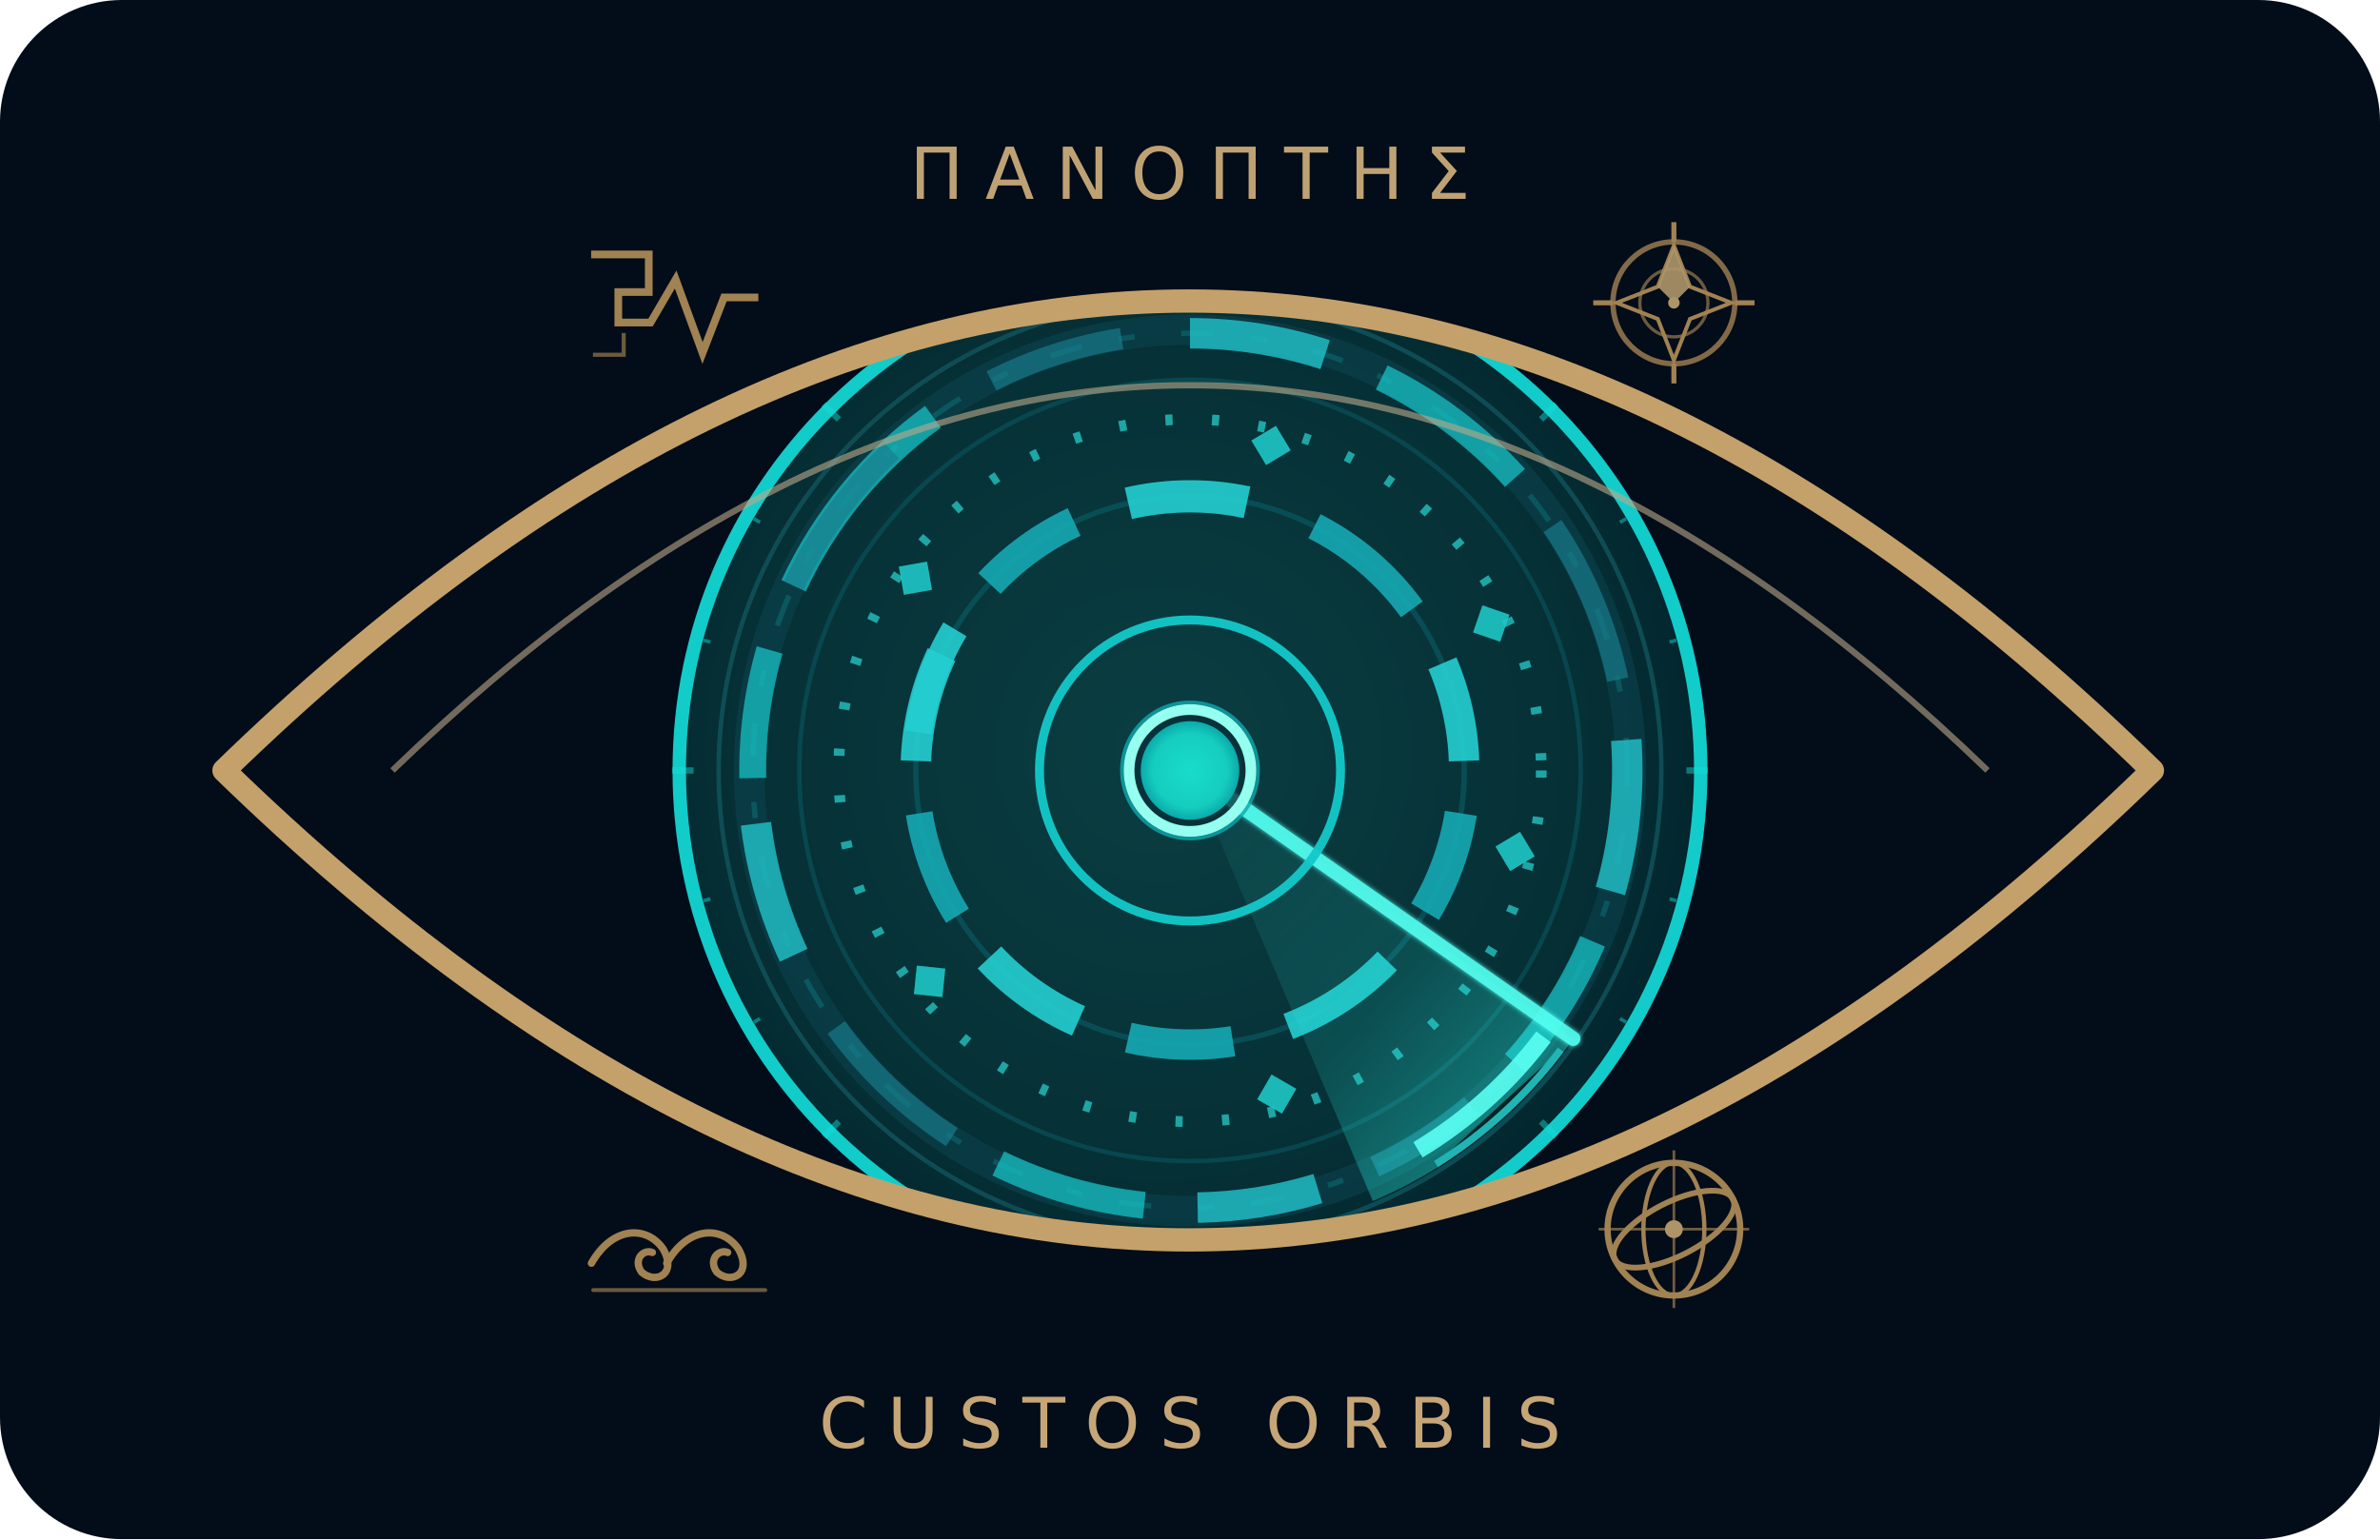
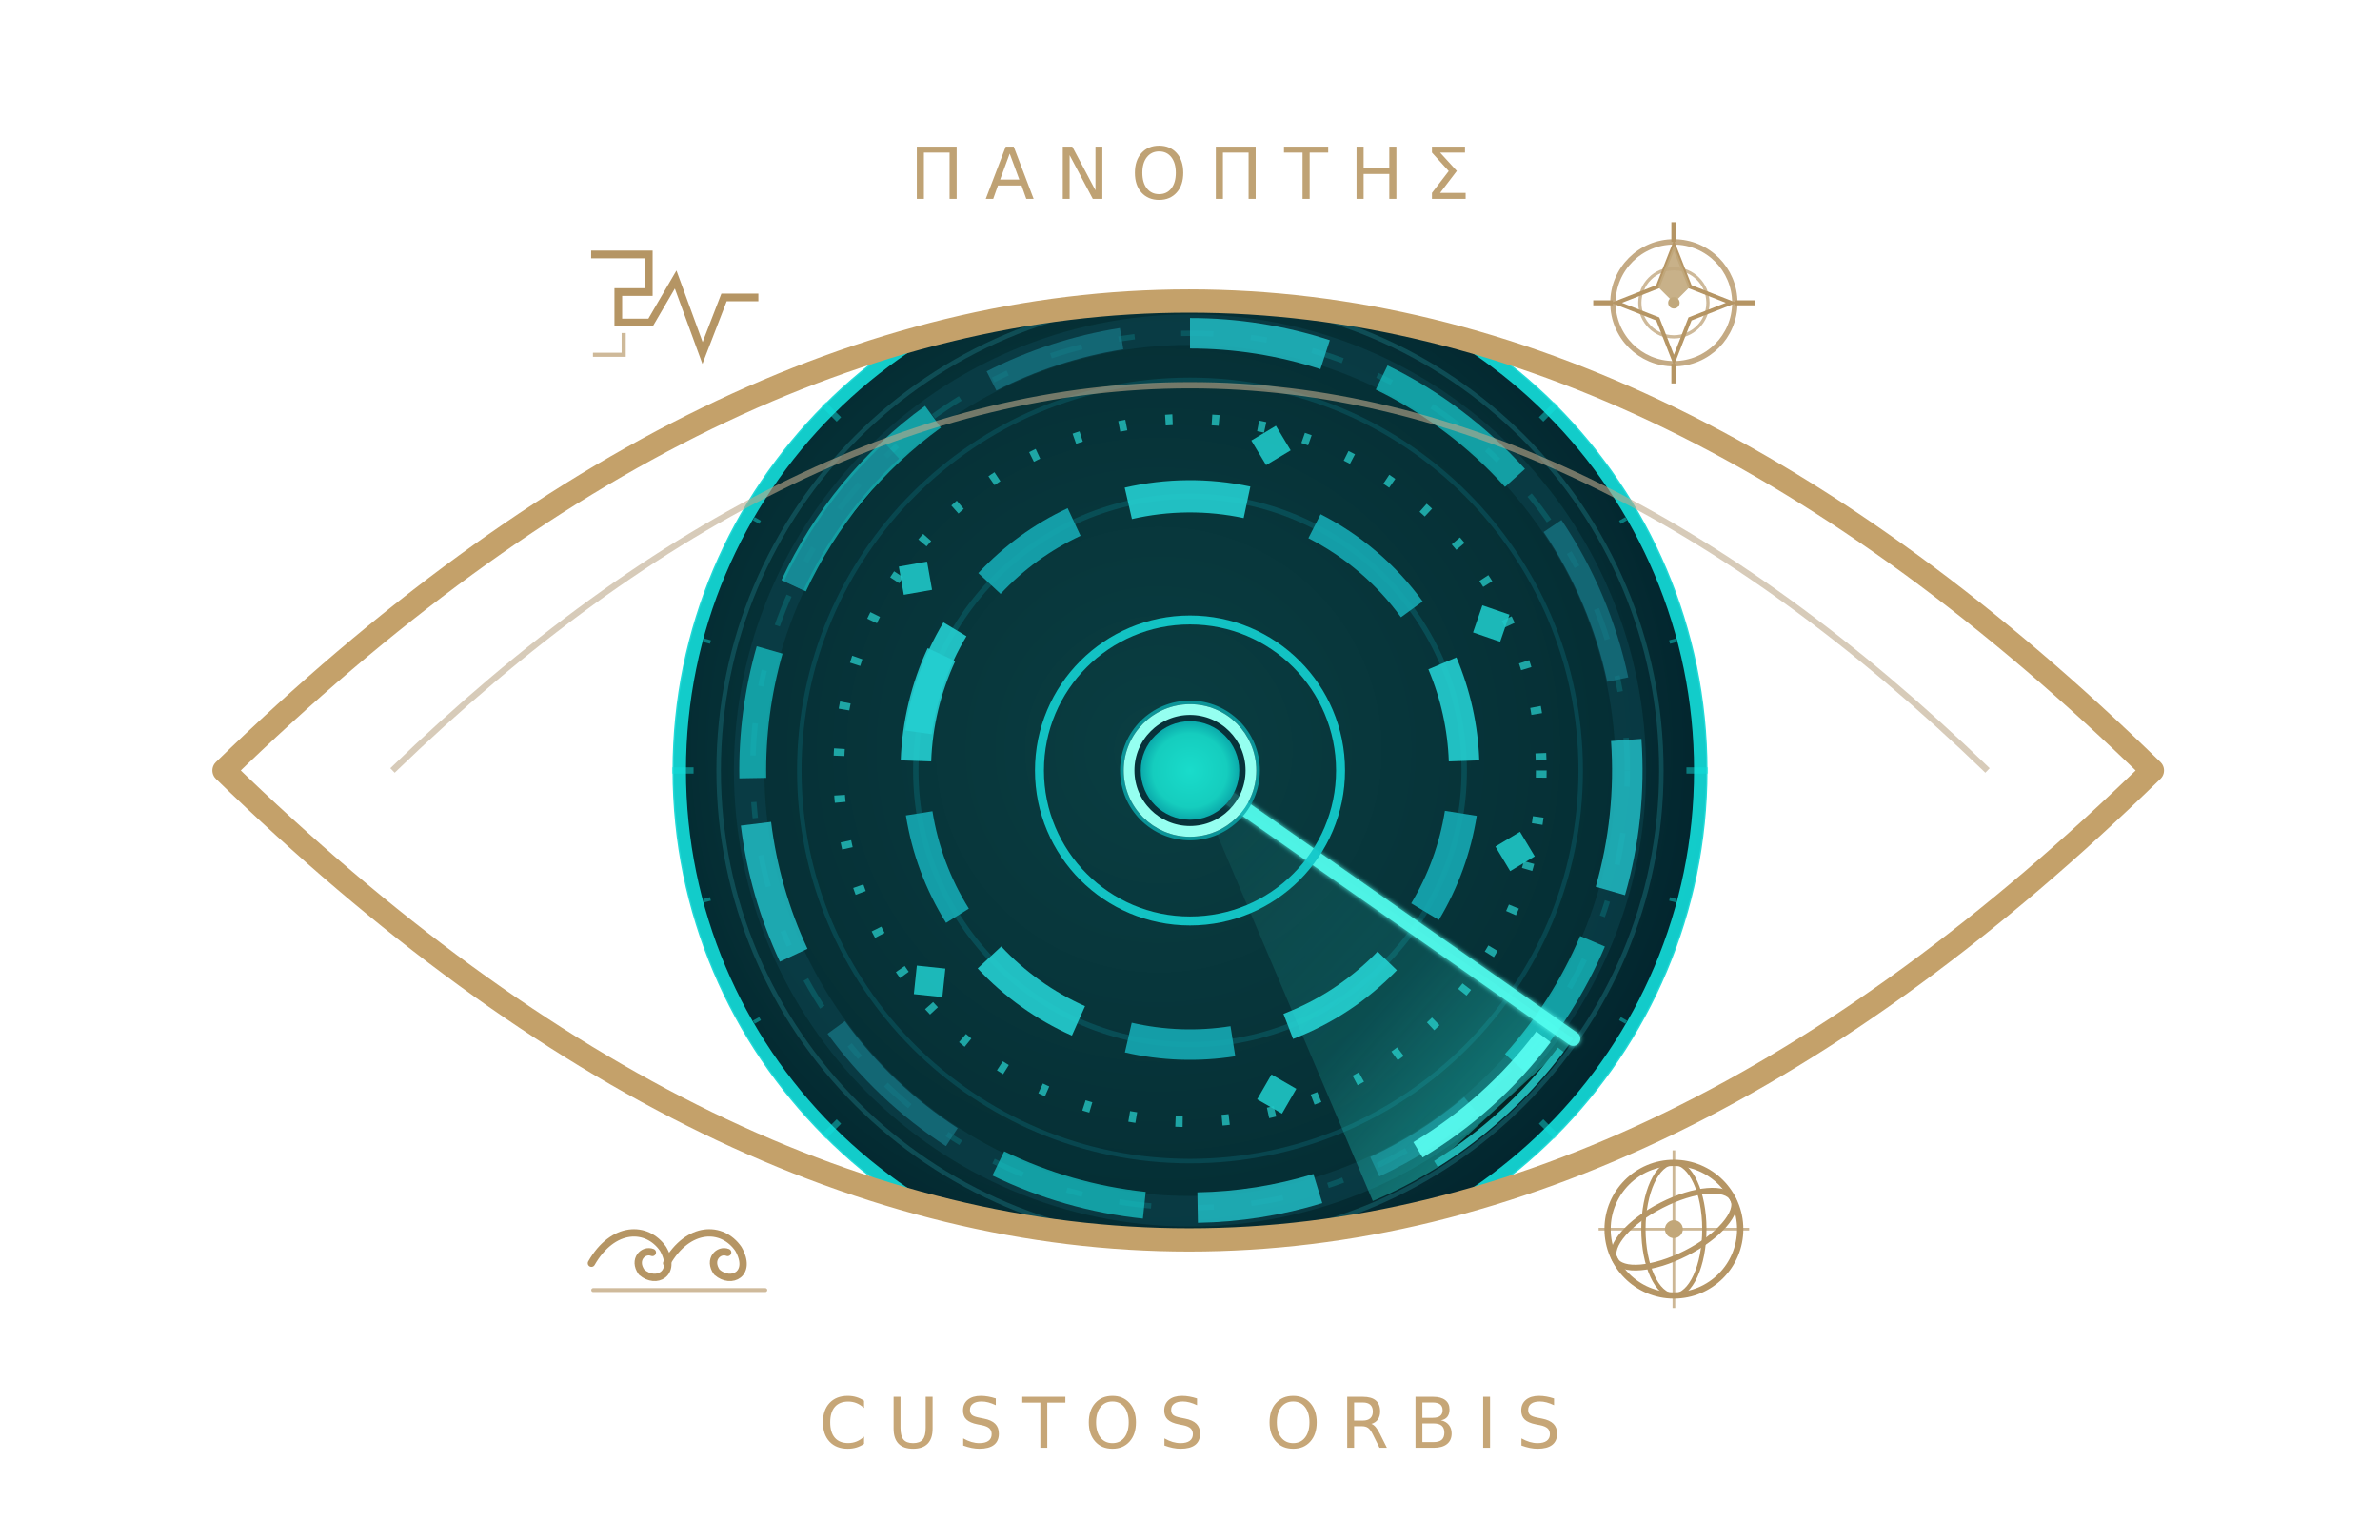
<svg xmlns="http://www.w3.org/2000/svg" width="1328" height="859" viewBox="0 0 1328 859" role="img" aria-labelledby="title desc">
  <defs>
    <radialGradient id="iris-fill" cx="47%" cy="48%" r="64%">
      <stop stop-color="#0A3E42" />
      <stop offset=".67" stop-color="#052F35" />
      <stop offset="1" stop-color="#001A26" />
    </radialGradient>
    <linearGradient id="beam-grad" x1="0" y1="0" x2=".98" y2="1">
      <stop stop-color="#4EFFF0" stop-opacity=".05" />
      <stop offset=".52" stop-color="#26DDD2" stop-opacity=".22" />
      <stop offset="1" stop-color="#2AFFEE" stop-opacity=".75" />
    </linearGradient>
    <radialGradient id="pupil">
      <stop stop-color="#19DCCB" />
      <stop offset=".75" stop-color="#15CDBE" />
      <stop offset="1" stop-color="#0BAAAB" />
    </radialGradient>
    <filter id="micro-glow" x="-40%" y="-40%" width="180%" height="180%">
      <feGaussianBlur stdDeviation="1.5" result="blur" />
      <feMerge>
        <feMergeNode in="blur" />
        <feMergeNode in="SourceGraphic" />
      </feMerge>
    </filter>
    <clipPath id="eye-aperture" clipPathUnits="userSpaceOnUse">
      <path d="M 125 430 Q 664 -94 1201 430 Q 664 954 125 430 Z" />
    </clipPath>
  </defs>
  <style>
  #radar-pointer { transform-origin:664px 430px; transform-box:view-box; animation:none; will-change:transform; }
  .radar-glow { animation:none; }
  @keyframes radar-orbit { from { transform:rotate(0deg); } to { transform:rotate(360deg); } }
  @keyframes soft-pulse { 0%,100%{opacity:.72} 50%{opacity:1} }
  @media (prefers-reduced-motion: reduce) { #radar-pointer, .radar-glow { animation:none; } }
</style>
-   <rect x="0" y="0" width="1328" height="859" rx="68" fill="#030C19" />
  <text x="664" y="111" text-anchor="middle" fill="#BFA274" font-family="DejaVu Sans,Arial,sans-serif" font-size="40" font-weight="400" letter-spacing="12">ΠΑΝΟΠΤΗΣ</text>
  <text x="664" y="808" text-anchor="middle" fill="#C6A677" font-family="DejaVu Sans,Arial,sans-serif" font-size="39" font-weight="400" letter-spacing="11">CUSTOS ORBIS</text>
  <g transform="translate(377 170)" fill="none" stroke="#AF8C57" stroke-width="4.3" stroke-linecap="square" stroke-linejoin="miter" opacity=".92">
    <path d="M-45 -28H-15V-7H-32V10H-14L0 -14L15 27L27 -4H44" />
    <path d="M-45 28H-29V17" stroke-width="2.3" opacity=".66" />
  </g>
  <g transform="translate(934 169)" stroke="#AF8C57" stroke-width="3" fill="none" opacity=".92">
    <circle r="34" opacity=".8" />
    <circle r="19" stroke-width="1.8" opacity=".66" />
    <path d="M0 -45V-34M0 34V45M-45 0H-34M34 0H45" stroke-width="2.8" />
    <path d="M0 -32L9 -9L32 0L9 9L0 32L-9 9L-32 0L-9 -9Z" stroke-width="2.2" />
    <path d="M0 -32L9 -9L0 0L-9 -9Z" fill="#BCA171" opacity=".9" stroke="none" />
    <circle r="3.2" fill="#BCA171" stroke="none" />
  </g>
  <g transform="translate(379 693)" stroke="#AF8C57" stroke-width="4.1" fill="none" opacity=".92" stroke-linecap="round">
    <path d="M-49 12C-37 -9 -18 -9 -9 4C-1 18 -13 24 -21 17C-26 10 -20 4 -15 6" />
    <path d="M-7 12C5 -9 24 -9 33 4C41 18 29 24 21 17C16 10 22 4 27 6" />
    <path d="M-48 27H48" stroke-width="2.2" opacity=".65" />
  </g>
  <g transform="translate(934 686)" fill="none" stroke="#AF8C57" opacity=".92">
    <circle r="37" stroke-width="3.5" />
    <ellipse rx="17" ry="37" stroke-width="2.4" />
    <ellipse rx="37" ry="15" transform="rotate(-27)" stroke-width="3.2" />
    <path d="M-42 0H42M0 -44V44" stroke-width="1.5" opacity=".68" />
    <circle r="5" fill="#BDA06E" stroke="none" />
  </g>
  <g clip-path="url(#eye-aperture)">
    <circle cx="664" cy="430" r="288" fill="url(#iris-fill)" />
    <circle cx="664" cy="430" r="285" fill="none" stroke="#13D7D5" stroke-width="7.5" opacity=".93" />
    <circle cx="664" cy="430" r="263" fill="none" stroke="#145E67" stroke-width="2.5" opacity=".65" />
    <circle cx="664" cy="430" r="218" fill="none" stroke="#0A545E" stroke-width="2.5" opacity=".62" />
    <g id="radar-fixed">
      <circle cx="664" cy="430" r="246" stroke="#0A414B" stroke-width="17" fill="none" opacity=".65" />
      <circle cx="664" cy="430" r="244" stroke="#0DB9BE" stroke-width="3" stroke-dasharray="9 26 18 21" fill="none" opacity=".22" />
      <circle cx="664" cy="430" r="196" stroke="#26D1CE" stroke-width="6" stroke-dasharray="4 22" fill="none" opacity=".73" />
      <circle cx="664" cy="430" r="153" stroke="#0A6570" stroke-width="3" fill="none" opacity=".50" />
      <path d="M442.86 326.88 A244 244 0 0 1 520.58 232.60" stroke="#16BFC2" stroke-width="15" opacity="0.76" />
      <path d="M553.23 212.59 A244 244 0 0 1 625.83 189.00" stroke="#187E8D" stroke-width="12" opacity="0.66" />
      <path d="M664.00 186.00 A244 244 0 0 1 739.40 197.94" stroke="#21BBC3" stroke-width="17" opacity="0.85" />
      <path d="M770.96 210.69 A244 244 0 0 1 845.33 266.73" stroke="#16BFC2" stroke-width="15" opacity="0.76" />
      <path d="M866.29 293.56 A244 244 0 0 1 902.67 379.27" stroke="#187E8D" stroke-width="12" opacity="0.66" />
      <path d="M907.41 412.98 A244 244 0 0 1 898.55 497.26" stroke="#21BBC3" stroke-width="17" opacity="0.85" />
      <path d="M888.60 525.34 A244 244 0 0 1 845.33 593.27" stroke="#16BFC2" stroke-width="15" opacity="0.76" />
      <path d="M820.84 616.91 A244 244 0 0 1 767.12 651.14" stroke="#187E8D" stroke-width="12" opacity="0.66" />
      <path d="M735.34 663.34 A244 244 0 0 1 668.26 673.96" stroke="#21BBC3" stroke-width="17" opacity="0.85" />
      <path d="M638.50 672.66 A244 244 0 0 1 557.04 649.31" stroke="#16BFC2" stroke-width="15" opacity="0.76" />
      <path d="M531.11 634.64 A244 244 0 0 1 466.60 573.42" stroke="#187E8D" stroke-width="12" opacity="0.66" />
      <path d="M442.86 533.12 A244 244 0 0 1 421.82 459.74" stroke="#21BBC3" stroke-width="17" opacity="0.85" />
      <path d="M420.04 434.26 A244 244 0 0 1 429.45 362.74" stroke="#16BFC2" stroke-width="15" opacity="0.76" />
      <path d="M442.86 326.88 A244 244 0 0 1 497.59 251.55" stroke="#187E8D" stroke-width="12" opacity="0.66" />
      <path d="M512.49 408.71 A153 153 0 0 1 532.85 351.20" stroke="#23CED0" stroke-width="15" opacity=".90" />
      <path d="M552.10 325.65 A153 153 0 0 1 599.34 291.33" stroke="#15A9B2" stroke-width="17" opacity=".90" />
      <path d="M629.58 280.92 A153 153 0 0 1 695.81 280.34" stroke="#23CED0" stroke-width="18" opacity=".90" />
      <path d="M733.46 293.68 A153 153 0 0 1 787.78 340.07" stroke="#15A9B2" stroke-width="15" opacity=".90" />
      <path d="M804.84 370.22 A153 153 0 0 1 816.91 424.66" stroke="#23CED0" stroke-width="17" opacity=".90" />
      <path d="M815.12 453.93 A153 153 0 0 1 795.15 508.80" stroke="#15A9B2" stroke-width="18" opacity=".90" />
      <path d="M774.06 536.28 A153 153 0 0 1 718.83 572.84" stroke="#23CED0" stroke-width="15" opacity=".90" />
      <path d="M687.93 581.12 A153 153 0 0 1 629.58 579.08" stroke="#15A9B2" stroke-width="17" opacity=".90" />
      <path d="M601.77 569.77 A153 153 0 0 1 552.10 534.35" stroke="#23CED0" stroke-width="18" opacity=".90" />
      <path d="M534.25 511.08 A153 153 0 0 1 512.88 453.93" stroke="#15A9B2" stroke-width="15" opacity=".90" />
      <path d="M511.09 424.66 A153 153 0 0 1 525.33 365.34" stroke="#23CED0" stroke-width="17" opacity=".90" />
      <rect x="837.4" y="467.2" width="16" height="16" fill="#1EC7C6" opacity=".9" transform="rotate(59 845.4 475.2)" />
      <rect x="704.4" y="602.6" width="16" height="16" fill="#1EC7C6" opacity=".9" transform="rotate(120 712.4 610.6)" />
      <rect x="510.7" y="539.7" width="16" height="16" fill="#1EC7C6" opacity=".9" transform="rotate(186 518.7 547.7)" />
      <rect x="502.8" y="314.7" width="16" height="16" fill="#1EC7C6" opacity=".9" transform="rotate(260 510.8 322.7)" />
      <rect x="701.2" y="240.6" width="16" height="16" fill="#1EC7C6" opacity=".9" transform="rotate(329 709.2 248.6)" />
      <rect x="824.1" y="340.0" width="16" height="16" fill="#1EC7C6" opacity=".9" transform="rotate(379 832.1 348.0)" />
      <path d="M941.0 430.0L953.0 430.0" stroke="#11E0DC" stroke-width="3.5" opacity=".45" />
      <path d="M931.6 501.7L935.4 502.7" stroke="#11E0DC" stroke-width="2" opacity=".45" />
      <path d="M903.9 568.5L907.4 570.5" stroke="#11E0DC" stroke-width="2" opacity=".45" />
      <path d="M859.9 625.9L868.4 634.4" stroke="#11E0DC" stroke-width="3.5" opacity=".45" />
      <path d="M802.5 669.9L804.5 673.4" stroke="#11E0DC" stroke-width="2" opacity=".45" />
      <path d="M735.7 697.6L736.7 701.4" stroke="#11E0DC" stroke-width="2" opacity=".45" />
      <path d="M664.0 707.0L664.0 719.0" stroke="#11E0DC" stroke-width="3.5" opacity=".45" />
      <path d="M592.3 697.6L591.3 701.4" stroke="#11E0DC" stroke-width="2" opacity=".45" />
      <path d="M525.5 669.9L523.5 673.4" stroke="#11E0DC" stroke-width="2" opacity=".45" />
      <path d="M468.1 625.9L459.6 634.4" stroke="#11E0DC" stroke-width="3.5" opacity=".45" />
      <path d="M424.1 568.5L420.6 570.5" stroke="#11E0DC" stroke-width="2" opacity=".45" />
      <path d="M396.4 501.7L392.6 502.7" stroke="#11E0DC" stroke-width="2" opacity=".45" />
      <path d="M387.0 430.0L375.0 430.0" stroke="#11E0DC" stroke-width="3.5" opacity=".45" />
      <path d="M396.4 358.3L392.6 357.3" stroke="#11E0DC" stroke-width="2" opacity=".45" />
      <path d="M424.1 291.5L420.6 289.5" stroke="#11E0DC" stroke-width="2" opacity=".45" />
      <path d="M468.1 234.1L459.6 225.6" stroke="#11E0DC" stroke-width="3.5" opacity=".45" />
      <path d="M525.5 190.1L523.5 186.6" stroke="#11E0DC" stroke-width="2" opacity=".45" />
      <path d="M592.3 162.4L591.3 158.6" stroke="#11E0DC" stroke-width="2" opacity=".45" />
      <path d="M664.0 153.0L664.0 141.0" stroke="#11E0DC" stroke-width="3.5" opacity=".45" />
      <path d="M735.7 162.4L736.7 158.6" stroke="#11E0DC" stroke-width="2" opacity=".45" />
      <path d="M802.5 190.1L804.5 186.6" stroke="#11E0DC" stroke-width="2" opacity=".45" />
      <path d="M859.9 234.1L868.4 225.6" stroke="#11E0DC" stroke-width="3.5" opacity=".45" />
      <path d="M903.9 291.5L907.4 289.5" stroke="#11E0DC" stroke-width="2" opacity=".45" />
      <path d="M931.6 358.3L935.4 357.3" stroke="#11E0DC" stroke-width="2" opacity=".45" />
    </g>
    <g id="radar-pointer">
      <path d="M664 430 L877.8 579.7 A261 261 0 0 1 766.0 670.3Z" fill="url(#beam-grad)" opacity=".72" />
      <path d="M664 430L877.8 579.7" stroke="#52FFF0" stroke-width="8" stroke-linecap="round" opacity=".93" filter="url(#micro-glow)" />
      <path d="M861.26 578.65 A247 247 0 0 1 791.21 641.72" stroke="#5AFFF3" stroke-width="10" opacity=".9" />
      <path d="M870.85 585.87 A259 259 0 0 1 801.25 649.64" stroke="#26CFCF" stroke-width="4" opacity=".7" />
    </g>
    <g id="radar-center-rings">
      <circle cx="664" cy="430" r="84" fill="none" stroke="#13C8C9" stroke-width="5" opacity=".95" />
      <circle cx="664" cy="430" r="38" fill="none" stroke="#0BAAAE" stroke-width="2" opacity=".80" />
    </g>
    <circle cx="664" cy="430" r="35" fill="#072F38" opacity=".75" />
    <circle cx="664" cy="430" r="34" fill="none" stroke="#95FFF0" stroke-width="6" />
    <circle class="radar-glow" cx="664" cy="430" r="27.5" fill="url(#pupil)" />
    <path d="M219 430 Q664 0 1109 430" stroke="#BDA98A" stroke-width="3.5" opacity=".6" fill="none" />
  </g>
  <path d="M 125 430 Q 664 -94 1201 430 Q 664 954 125 430 Z" fill="none" stroke="#C4A16A" stroke-width="13" stroke-linecap="square" stroke-linejoin="round" />
</svg>
